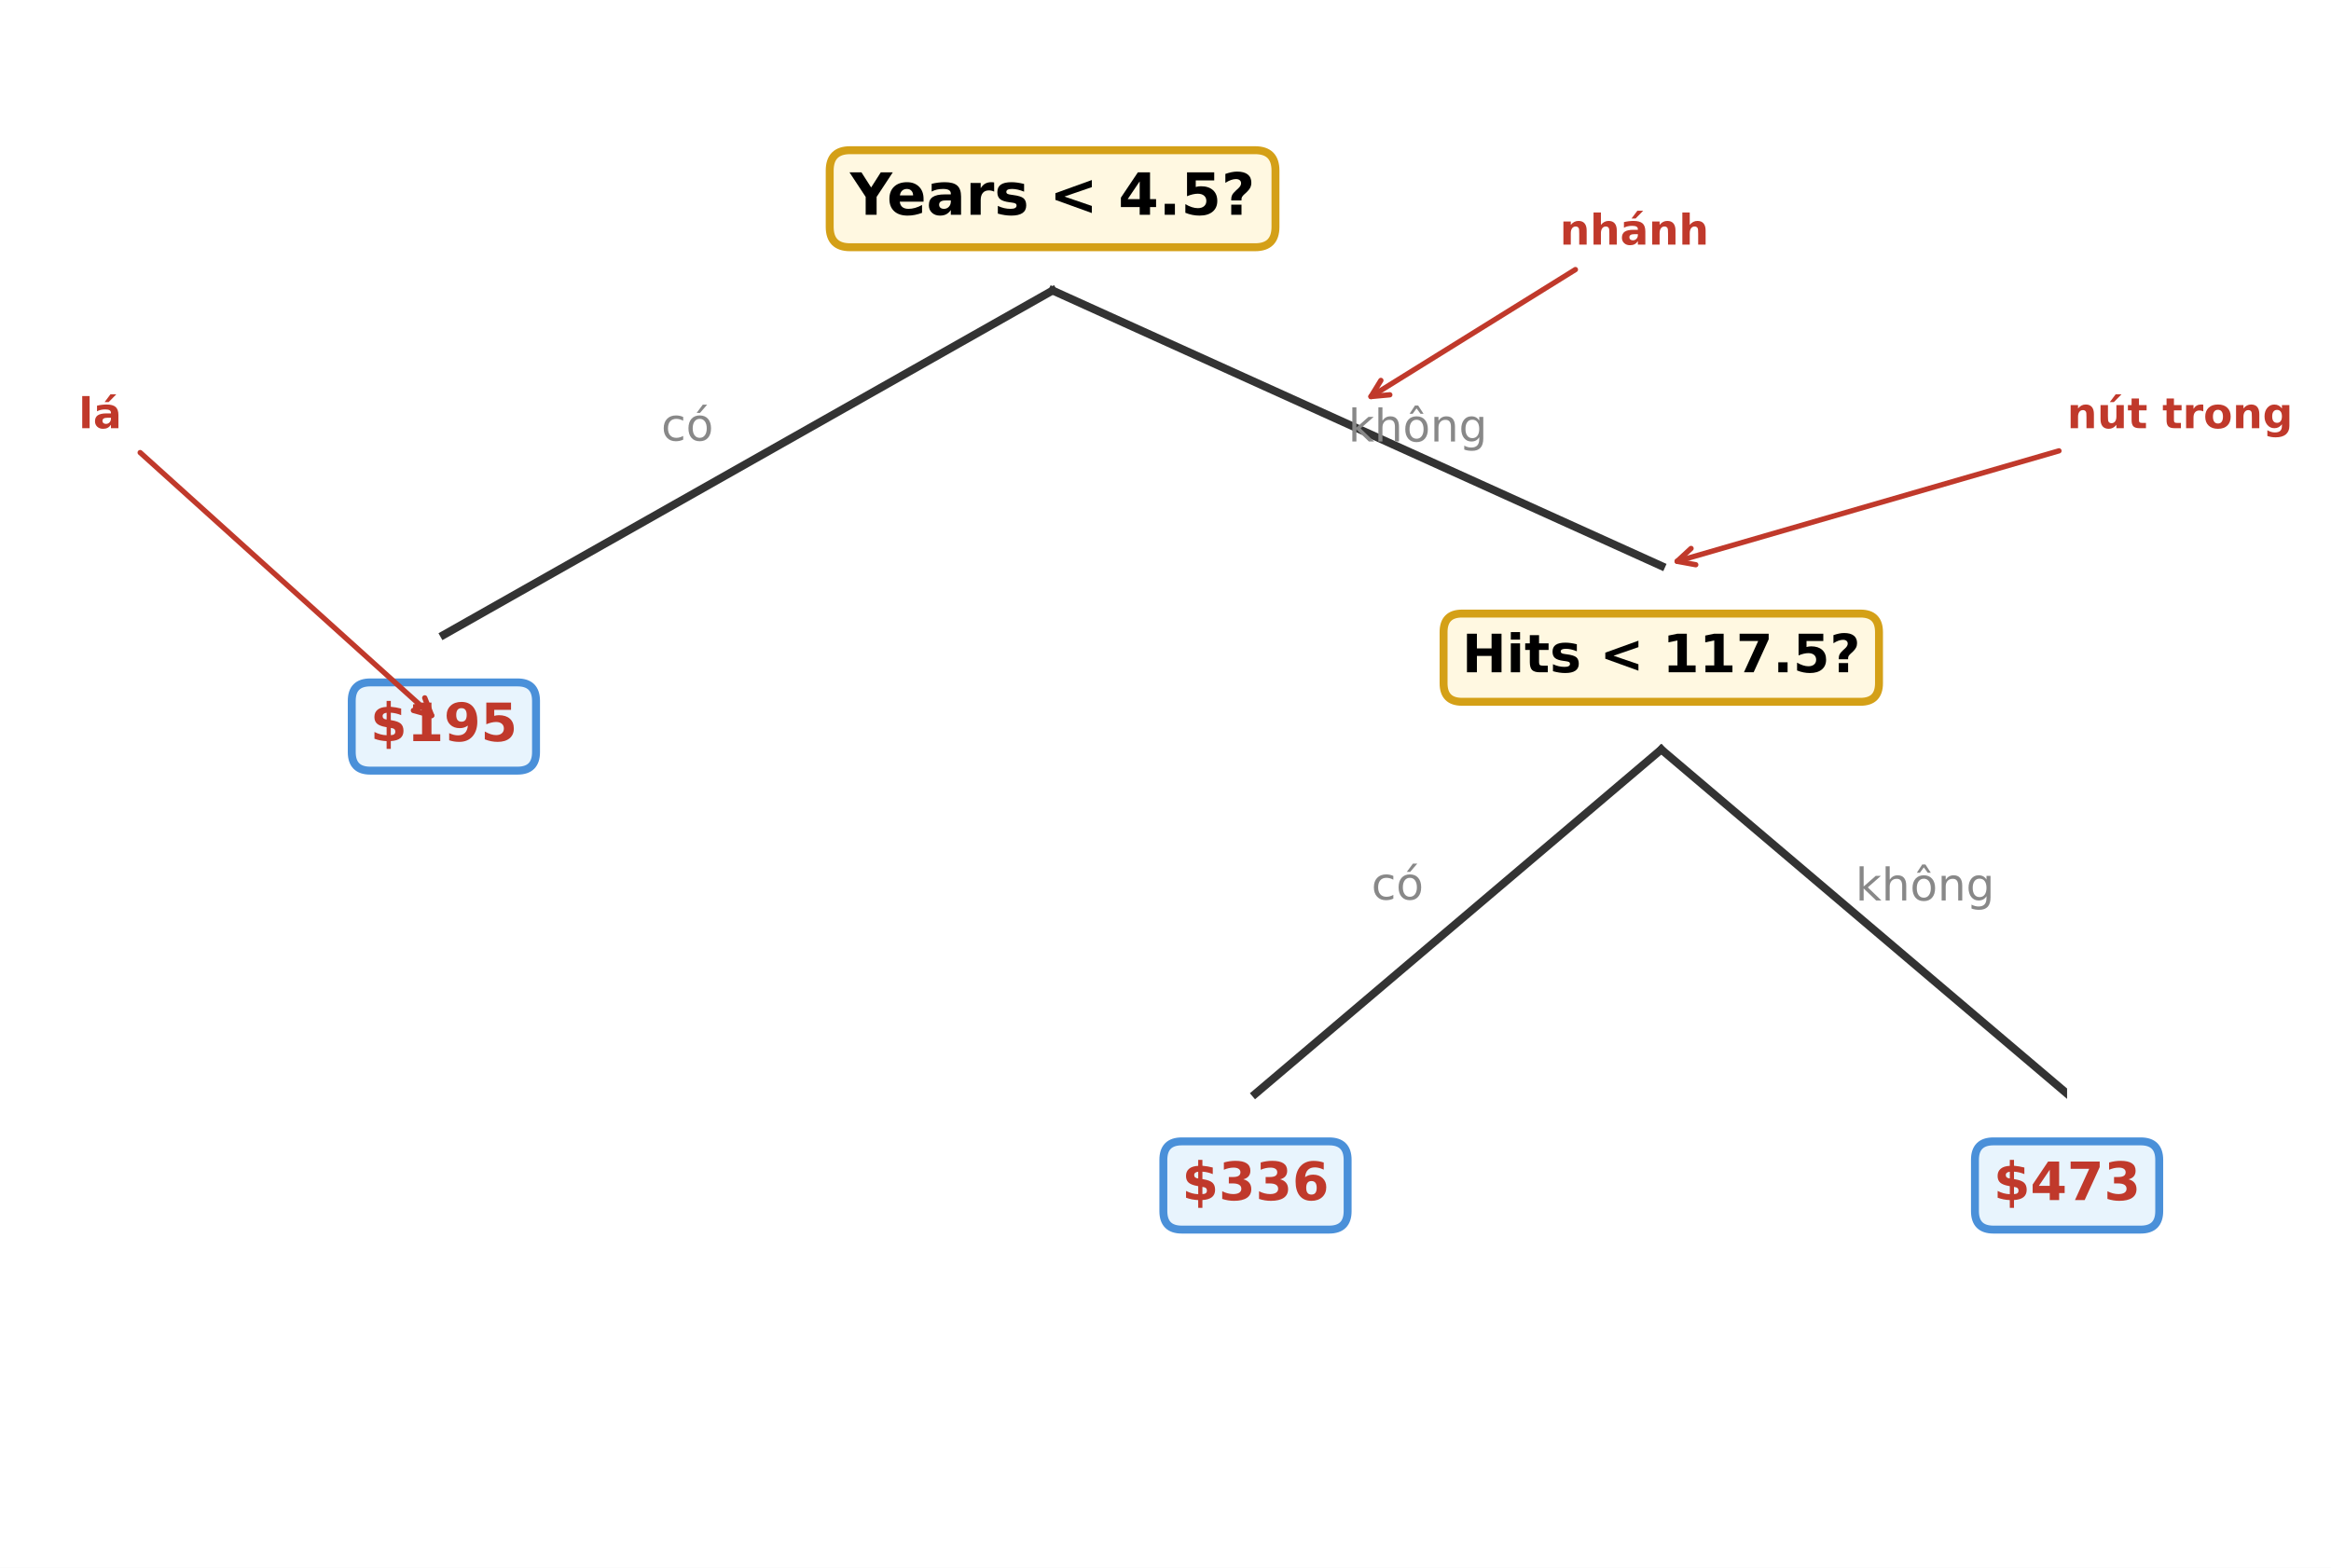
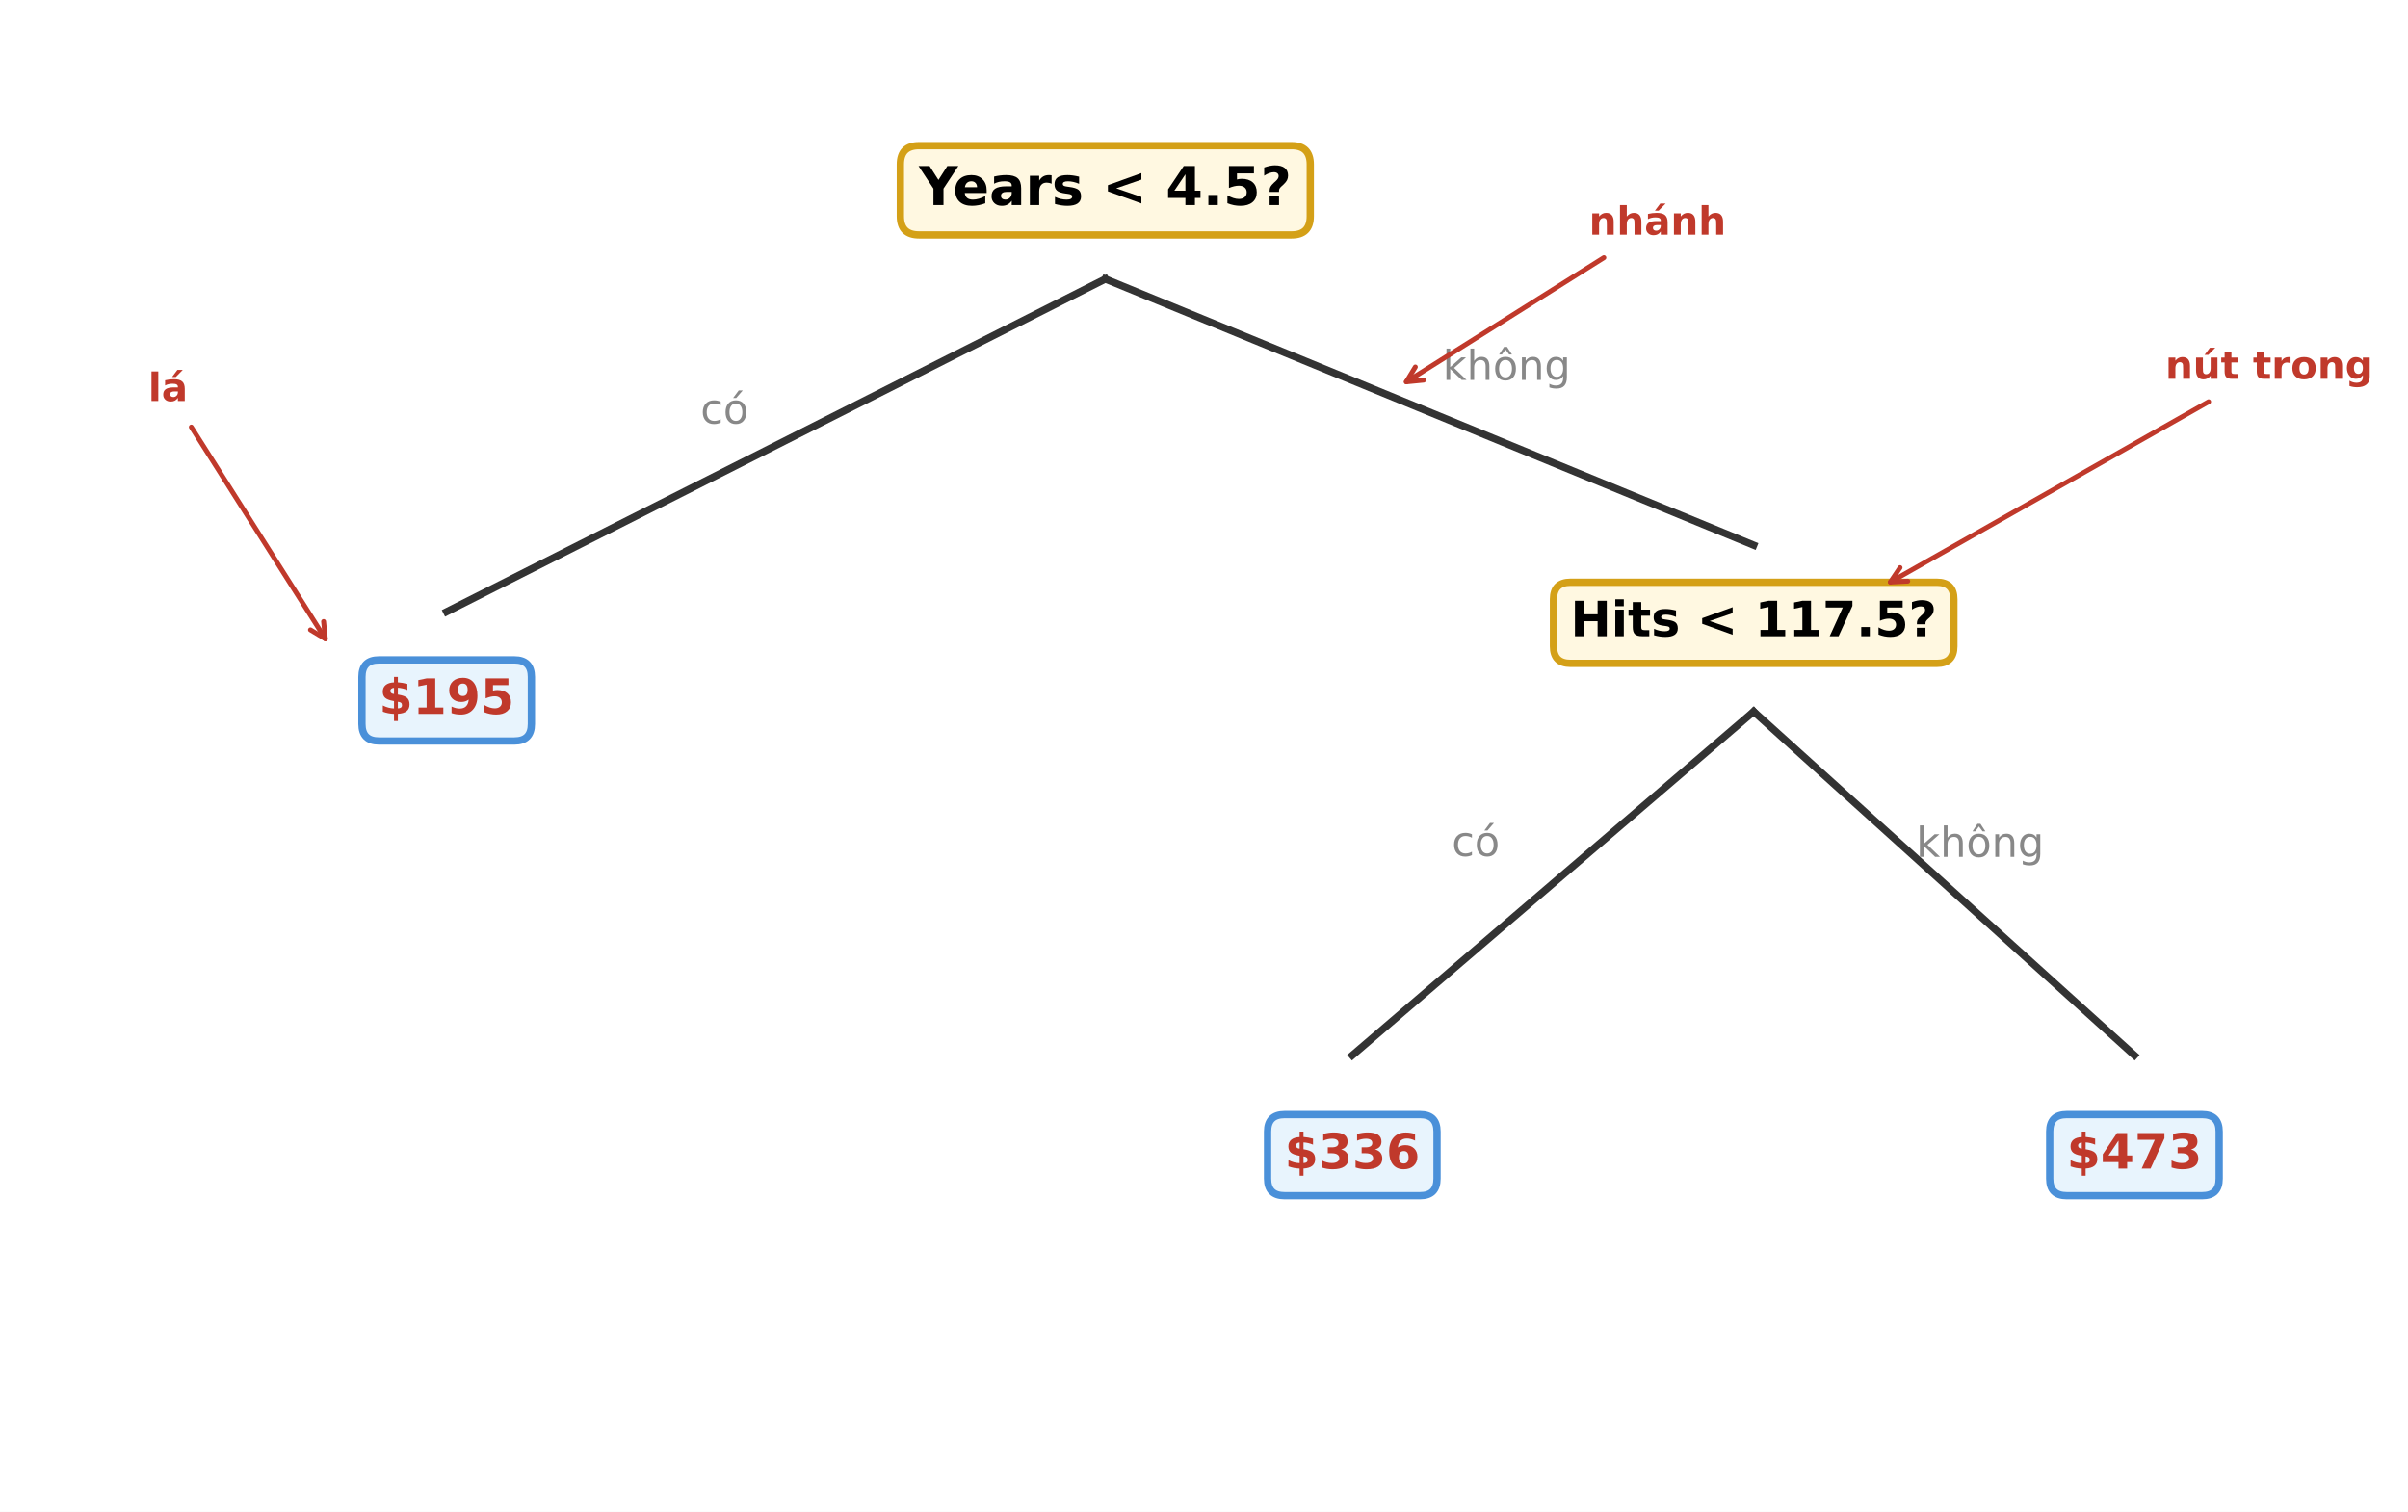
- <svg xmlns="http://www.w3.org/2000/svg" xmlns:xlink="http://www.w3.org/1999/xlink" width="440.605pt" height="296.4pt" viewBox="0 0 440.605 296.4" version="1.1">
+ <svg xmlns="http://www.w3.org/2000/svg" xmlns:xlink="http://www.w3.org/1999/xlink" width="494.976pt" height="310.8pt" viewBox="0 0 494.976 310.8" version="1.1">
  <defs>
    <style type="text/css">*{stroke-linejoin: round; stroke-linecap: butt}</style>
  </defs>
  <g id="figure_1">
    <g id="patch_1">
-       <path d="M 0 296.4  L 440.605 296.4  L 440.605 0  L 0 0  z " style="fill: #ffffff" />
+       <path d="M 0 310.8  L 494.976 310.8  L 494.976 0  L 0 0  z " style="fill: #ffffff" />
    </g>
    <g id="axes_1">
      <g id="line2d_1">
-         <path d="M 198.96 54.923  L 83.904 120  " clip-path="url(#p172910e32b)" style="fill: none; stroke: #333333; stroke-width: 1.5; stroke-linecap: square" />
+         <path d="M 227.203 57.36  L 91.817 125.76  " clip-path="url(#p79781b3504)" style="fill: none; stroke: #333333; stroke-width: 1.5; stroke-linecap: square" />
      </g>
      <g id="line2d_2">
-         <path d="M 198.96 54.923  L 314.016 106.985  " clip-path="url(#p172910e32b)" style="fill: none; stroke: #333333; stroke-width: 1.5; stroke-linecap: square" />
+         <path d="M 227.203 57.36  L 360.475 112.08  " clip-path="url(#p79781b3504)" style="fill: none; stroke: #333333; stroke-width: 1.5; stroke-linecap: square" />
      </g>
      <g id="line2d_3">
-         <path d="M 314.016 141.692  L 237.312 206.769  " clip-path="url(#p172910e32b)" style="fill: none; stroke: #333333; stroke-width: 1.5; stroke-linecap: square" />
+         <path d="M 360.475 146.28  L 277.973 216.96  " clip-path="url(#p79781b3504)" style="fill: none; stroke: #333333; stroke-width: 1.5; stroke-linecap: square" />
      </g>
      <g id="line2d_4">
-         <path d="M 314.016 141.692  L 390.72 206.769  " clip-path="url(#p172910e32b)" style="fill: none; stroke: #333333; stroke-width: 1.5; stroke-linecap: square" />
+         <path d="M 360.475 146.28  L 438.745 216.96  " clip-path="url(#p79781b3504)" style="fill: none; stroke: #333333; stroke-width: 1.5; stroke-linecap: square" />
      </g>
      <g id="text_1">
        <g id="patch_2">
-           <path d="M 160.68 46.742  L 237.24 46.742  Q 241.09 46.742 241.09 42.892  L 241.09 32.246  Q 241.09 28.396 237.24 28.396  L 160.68 28.396  Q 156.83 28.396 156.83 32.246  L 156.83 42.892  Q 156.83 46.742 160.68 46.742  z " style="fill: #fff8e1; stroke: #d4a017; stroke-width: 1.5; stroke-linejoin: miter" />
-         </g>
-         <g transform="translate(160.68 40.60454) scale(0.11 -0.11)">
+           <path d="M 188.923 48.293  L 265.483 48.293  Q 269.333 48.293 269.333 44.443  L 269.333 33.797  Q 269.333 29.947 265.483 29.947  L 188.923 29.947  Q 185.073 29.947 185.073 33.797  L 185.073 44.443  Q 185.073 48.293 188.923 48.293  z " style="fill: #fff8e1; stroke: #d4a017; stroke-width: 1.5; stroke-linejoin: miter" />
+         </g>
+         <g transform="translate(188.9233 42.15531) scale(0.11 -0.11)">
          <defs>
            <path id="DejaVuSans-Bold-59" d="M -63 4666  L 1253 4666  L 2316 3003  L 3378 4666  L 4697 4666  L 2919 1966  L 2919 0  L 1716 0  L 1716 1966  L -63 4666  z " transform="scale(0.015625)" />
            <path id="DejaVuSans-Bold-65" d="M 4031 1759  L 4031 1441  L 1416 1441  Q 1456 1047 1700 850  Q 1944 653 2381 653  Q 2734 653 3104 758  Q 3475 863 3866 1075  L 3866 213  Q 3469 63 3072 -14  Q 2675 -91 2278 -91  Q 1328 -91 801 392  Q 275 875 275 1747  Q 275 2603 792 3093  Q 1309 3584 2216 3584  Q 3041 3584 3536 3087  Q 4031 2591 4031 1759  z M 2881 2131  Q 2881 2450 2695 2645  Q 2509 2841 2209 2841  Q 1884 2841 1681 2658  Q 1478 2475 1428 2131  L 2881 2131  z " transform="scale(0.015625)" />
            <path id="DejaVuSans-Bold-61" d="M 2106 1575  Q 1756 1575 1579 1456  Q 1403 1338 1403 1106  Q 1403 894 1545 773  Q 1688 653 1941 653  Q 2256 653 2472 879  Q 2688 1106 2688 1447  L 2688 1575  L 2106 1575  z M 3816 1997  L 3816 0  L 2688 0  L 2688 519  Q 2463 200 2181 54  Q 1900 -91 1497 -91  Q 953 -91 614 226  Q 275 544 275 1050  Q 275 1666 698 1953  Q 1122 2241 2028 2241  L 2688 2241  L 2688 2328  Q 2688 2594 2478 2717  Q 2269 2841 1825 2841  Q 1466 2841 1156 2769  Q 847 2697 581 2553  L 581 3406  Q 941 3494 1303 3539  Q 1666 3584 2028 3584  Q 2975 3584 3395 3211  Q 3816 2838 3816 1997  z " transform="scale(0.015625)" />
            <path id="DejaVuSans-Bold-72" d="M 3138 2547  Q 2991 2616 2845 2648  Q 2700 2681 2553 2681  Q 2122 2681 1889 2404  Q 1656 2128 1656 1613  L 1656 0  L 538 0  L 538 3500  L 1656 3500  L 1656 2925  Q 1872 3269 2151 3426  Q 2431 3584 2822 3584  Q 2878 3584 2943 3579  Q 3009 3575 3134 3559  L 3138 2547  z " transform="scale(0.015625)" />
            <path id="DejaVuSans-Bold-73" d="M 3272 3391  L 3272 2541  Q 2913 2691 2578 2766  Q 2244 2841 1947 2841  Q 1628 2841 1473 2761  Q 1319 2681 1319 2516  Q 1319 2381 1436 2309  Q 1553 2238 1856 2203  L 2053 2175  Q 2913 2066 3209 1816  Q 3506 1566 3506 1031  Q 3506 472 3093 190  Q 2681 -91 1863 -91  Q 1516 -91 1145 -36  Q 775 19 384 128  L 384 978  Q 719 816 1070 734  Q 1422 653 1784 653  Q 2113 653 2278 743  Q 2444 834 2444 1013  Q 2444 1163 2330 1236  Q 2216 1309 1875 1350  L 1678 1375  Q 931 1469 631 1722  Q 331 1975 331 2491  Q 331 3047 712 3315  Q 1094 3584 1881 3584  Q 2191 3584 2531 3537  Q 2872 3491 3272 3391  z " transform="scale(0.015625)" />
            <path id="DejaVuSans-Bold-20" transform="scale(0.015625)" />
            <path id="DejaVuSans-Bold-3c" d="M 4684 3041  L 1672 2003  L 4684 972  L 4684 191  L 678 1638  L 678 2375  L 4684 3822  L 4684 3041  z " transform="scale(0.015625)" />
            <path id="DejaVuSans-Bold-34" d="M 2356 3675  L 1038 1722  L 2356 1722  L 2356 3675  z M 2156 4666  L 3494 4666  L 3494 1722  L 4159 1722  L 4159 850  L 3494 850  L 3494 0  L 2356 0  L 2356 850  L 288 850  L 288 1881  L 2156 4666  z " transform="scale(0.015625)" />
            <path id="DejaVuSans-Bold-2e" d="M 653 1209  L 1778 1209  L 1778 0  L 653 0  L 653 1209  z " transform="scale(0.015625)" />
            <path id="DejaVuSans-Bold-35" d="M 678 4666  L 3669 4666  L 3669 3781  L 1638 3781  L 1638 3059  Q 1775 3097 1914 3117  Q 2053 3138 2203 3138  Q 3056 3138 3531 2711  Q 4006 2284 4006 1522  Q 4006 766 3489 337  Q 2972 -91 2053 -91  Q 1656 -91 1267 -14  Q 878 63 494 219  L 494 1166  Q 875 947 1217 837  Q 1559 728 1863 728  Q 2300 728 2551 942  Q 2803 1156 2803 1522  Q 2803 1891 2551 2103  Q 2300 2316 1863 2316  Q 1603 2316 1309 2248  Q 1016 2181 678 2041  L 678 4666  z " transform="scale(0.015625)" />
            <path id="DejaVuSans-Bold-3f" d="M 2216 1575  L 1088 1575  L 1088 1728  Q 1088 1984 1191 2182  Q 1294 2381 1625 2688  L 1825 2869  Q 2003 3031 2086 3175  Q 2169 3319 2169 3463  Q 2169 3681 2019 3804  Q 1869 3928 1600 3928  Q 1347 3928 1053 3823  Q 759 3719 441 3513  L 441 4494  Q 819 4625 1131 4687  Q 1444 4750 1734 4750  Q 2497 4750 2897 4439  Q 3297 4128 3297 3531  Q 3297 3225 3175 2983  Q 3053 2741 2759 2463  L 2559 2284  Q 2347 2091 2281 1973  Q 2216 1856 2216 1716  L 2216 1575  z M 1088 1113  L 2216 1113  L 2216 0  L 1088 0  L 1088 1113  z " transform="scale(0.015625)" />
          </defs>
          <use xlink:href="#DejaVuSans-Bold-59" />
          <use xlink:href="#DejaVuSans-Bold-65" transform="translate(63.28711 0)" />
          <use xlink:href="#DejaVuSans-Bold-61" transform="translate(131.1094 0)" />
          <use xlink:href="#DejaVuSans-Bold-72" transform="translate(198.5898 0)" />
          <use xlink:href="#DejaVuSans-Bold-73" transform="translate(247.9062 0)" />
          <use xlink:href="#DejaVuSans-Bold-20" transform="translate(307.4277 0)" />
          <use xlink:href="#DejaVuSans-Bold-3c" transform="translate(342.2422 0)" />
          <use xlink:href="#DejaVuSans-Bold-20" transform="translate(426.0312 0)" />
          <use xlink:href="#DejaVuSans-Bold-34" transform="translate(460.8457 0)" />
          <use xlink:href="#DejaVuSans-Bold-2e" transform="translate(530.4258 0)" />
          <use xlink:href="#DejaVuSans-Bold-35" transform="translate(568.4141 0)" />
          <use xlink:href="#DejaVuSans-Bold-3f" transform="translate(637.9941 0)" />
        </g>
      </g>
      <g id="text_2">
        <g id="patch_3">
-           <path d="M 69.988 145.693  L 97.82 145.693  Q 101.32 145.693 101.32 142.193  L 101.32 132.515  Q 101.32 129.015 97.82 129.015  L 69.988 129.015  Q 66.488 129.015 66.488 132.515  L 66.488 142.193  Q 66.488 145.693 69.988 145.693  z " style="fill: #e8f4fd; stroke: #4a90d9; stroke-width: 1.5; stroke-linejoin: miter" />
-         </g>
-         <g style="fill: #c0392b" transform="translate(69.98838 140.1132) scale(0.1 -0.1)">
+           <path d="M 77.901 152.339  L 105.732 152.339  Q 109.232 152.339 109.232 148.839  L 109.232 139.161  Q 109.232 135.661 105.732 135.661  L 77.901 135.661  Q 74.401 135.661 74.401 139.161  L 74.401 148.839  Q 74.401 152.339 77.901 152.339  z " style="fill: #e8f4fd; stroke: #4a90d9; stroke-width: 1.5; stroke-linejoin: miter" />
+         </g>
+         <g style="fill: #c0392b" transform="translate(77.90104 146.7594) scale(0.1 -0.1)">
          <defs>
            <path id="DejaVuSans-Bold-24" d="M 2484 -941  L 1978 -941  L 1975 0  Q 1584 16 1218 87  Q 853 159 506 288  L 506 1106  Q 866 922 1233 823  Q 1600 725 1978 713  L 1978 1684  L 1875 1703  Q 1128 1834 814 2115  Q 500 2397 500 2925  Q 500 3484 883 3798  Q 1266 4113 1975 4141  L 1978 4863  L 2484 4863  L 2484 4153  Q 2797 4128 3109 4075  Q 3422 4022 3738 3938  L 3738 3144  Q 3425 3275 3112 3348  Q 2800 3422 2484 3438  L 2484 2541  L 2584 2522  Q 3378 2397 3698 2105  Q 4019 1813 4019 1241  Q 4019 666 3637 358  Q 3256 50 2484 6  L 2484 -941  z M 1978 2613  L 1978 3428  Q 1756 3416 1623 3308  Q 1491 3200 1491 3034  Q 1491 2850 1612 2745  Q 1734 2641 1978 2613  z M 2484 1594  L 2484 725  Q 2756 728 2892 831  Q 3028 934 3028 1141  Q 3028 1353 2903 1458  Q 2778 1563 2484 1594  z " transform="scale(0.015625)" />
            <path id="DejaVuSans-Bold-31" d="M 750 831  L 1813 831  L 1813 3847  L 722 3622  L 722 4441  L 1806 4666  L 2950 4666  L 2950 831  L 4013 831  L 4013 0  L 750 0  L 750 831  z " transform="scale(0.015625)" />
            <path id="DejaVuSans-Bold-39" d="M 641 103  L 641 966  Q 928 831 1190 764  Q 1453 697 1709 697  Q 2247 697 2547 995  Q 2847 1294 2900 1881  Q 2688 1725 2447 1647  Q 2206 1569 1925 1569  Q 1209 1569 770 1986  Q 331 2403 331 3084  Q 331 3838 820 4291  Q 1309 4744 2131 4744  Q 3044 4744 3544 4128  Q 4044 3513 4044 2388  Q 4044 1231 3459 570  Q 2875 -91 1856 -91  Q 1528 -91 1228 -42  Q 928 6 641 103  z M 2125 2350  Q 2441 2350 2600 2554  Q 2759 2759 2759 3169  Q 2759 3575 2600 3781  Q 2441 3988 2125 3988  Q 1809 3988 1650 3781  Q 1491 3575 1491 3169  Q 1491 2759 1650 2554  Q 1809 2350 2125 2350  z " transform="scale(0.015625)" />
          </defs>
          <use xlink:href="#DejaVuSans-Bold-24" />
          <use xlink:href="#DejaVuSans-Bold-31" transform="translate(69.58008 0)" />
          <use xlink:href="#DejaVuSans-Bold-39" transform="translate(139.1602 0)" />
          <use xlink:href="#DejaVuSans-Bold-35" transform="translate(208.7402 0)" />
        </g>
      </g>
      <g id="text_3">
        <g id="patch_4">
-           <path d="M 276.365 132.678  L 351.667 132.678  Q 355.167 132.678 355.167 129.178  L 355.167 119.499  Q 355.167 115.999 351.667 115.999  L 276.365 115.999  Q 272.865 115.999 272.865 119.499  L 272.865 129.178  Q 272.865 132.678 276.365 132.678  z " style="fill: #fff8e1; stroke: #d4a017; stroke-width: 1.5; stroke-linejoin: miter" />
-         </g>
-         <g transform="translate(276.3652 127.0978) scale(0.1 -0.1)">
+           <path d="M 322.824 136.379  L 398.125 136.379  Q 401.625 136.379 401.625 132.879  L 401.625 123.201  Q 401.625 119.701 398.125 119.701  L 322.824 119.701  Q 319.324 119.701 319.324 123.201  L 319.324 132.879  Q 319.324 136.379 322.824 136.379  z " style="fill: #fff8e1; stroke: #d4a017; stroke-width: 1.5; stroke-linejoin: miter" />
+         </g>
+         <g transform="translate(322.8238 130.7994) scale(0.1 -0.1)">
          <defs>
            <path id="DejaVuSans-Bold-48" d="M 588 4666  L 1791 4666  L 1791 2888  L 3566 2888  L 3566 4666  L 4769 4666  L 4769 0  L 3566 0  L 3566 1978  L 1791 1978  L 1791 0  L 588 0  L 588 4666  z " transform="scale(0.015625)" />
            <path id="DejaVuSans-Bold-69" d="M 538 3500  L 1656 3500  L 1656 0  L 538 0  L 538 3500  z M 538 4863  L 1656 4863  L 1656 3950  L 538 3950  L 538 4863  z " transform="scale(0.015625)" />
            <path id="DejaVuSans-Bold-74" d="M 1759 4494  L 1759 3500  L 2913 3500  L 2913 2700  L 1759 2700  L 1759 1216  Q 1759 972 1856 886  Q 1953 800 2241 800  L 2816 800  L 2816 0  L 1856 0  Q 1194 0 917 276  Q 641 553 641 1216  L 641 2700  L 84 2700  L 84 3500  L 641 3500  L 641 4494  L 1759 4494  z " transform="scale(0.015625)" />
            <path id="DejaVuSans-Bold-37" d="M 428 4666  L 3944 4666  L 3944 3988  L 2125 0  L 953 0  L 2675 3781  L 428 3781  L 428 4666  z " transform="scale(0.015625)" />
          </defs>
          <use xlink:href="#DejaVuSans-Bold-48" />
          <use xlink:href="#DejaVuSans-Bold-69" transform="translate(83.69141 0)" />
          <use xlink:href="#DejaVuSans-Bold-74" transform="translate(117.9688 0)" />
          <use xlink:href="#DejaVuSans-Bold-73" transform="translate(165.7715 0)" />
          <use xlink:href="#DejaVuSans-Bold-20" transform="translate(225.293 0)" />
          <use xlink:href="#DejaVuSans-Bold-3c" transform="translate(260.1074 0)" />
          <use xlink:href="#DejaVuSans-Bold-20" transform="translate(343.8965 0)" />
          <use xlink:href="#DejaVuSans-Bold-31" transform="translate(378.7109 0)" />
          <use xlink:href="#DejaVuSans-Bold-31" transform="translate(448.291 0)" />
          <use xlink:href="#DejaVuSans-Bold-37" transform="translate(517.8711 0)" />
          <use xlink:href="#DejaVuSans-Bold-2e" transform="translate(587.4512 0)" />
          <use xlink:href="#DejaVuSans-Bold-35" transform="translate(625.4395 0)" />
          <use xlink:href="#DejaVuSans-Bold-3f" transform="translate(695.0195 0)" />
        </g>
      </g>
      <g id="text_4">
        <g id="patch_5">
-           <path d="M 223.396 232.462  L 251.228 232.462  Q 254.728 232.462 254.728 228.962  L 254.728 219.284  Q 254.728 215.784 251.228 215.784  L 223.396 215.784  Q 219.896 215.784 219.896 219.284  L 219.896 228.962  Q 219.896 232.462 223.396 232.462  z " style="fill: #e8f4fd; stroke: #4a90d9; stroke-width: 1.5; stroke-linejoin: miter" />
-         </g>
-         <g style="fill: #c0392b" transform="translate(223.3964 226.8825) scale(0.1 -0.1)">
+           <path d="M 264.058 245.819  L 291.889 245.819  Q 295.389 245.819 295.389 242.319  L 295.389 232.641  Q 295.389 229.141 291.889 229.141  L 264.058 229.141  Q 260.558 229.141 260.558 232.641  L 260.558 242.319  Q 260.558 245.819 264.058 245.819  z " style="fill: #e8f4fd; stroke: #4a90d9; stroke-width: 1.5; stroke-linejoin: miter" />
+         </g>
+         <g style="fill: #c0392b" transform="translate(264.0577 240.2394) scale(0.1 -0.1)">
          <defs>
            <path id="DejaVuSans-Bold-33" d="M 2981 2516  Q 3453 2394 3698 2092  Q 3944 1791 3944 1325  Q 3944 631 3412 270  Q 2881 -91 1863 -91  Q 1503 -91 1142 -33  Q 781 25 428 141  L 428 1069  Q 766 900 1098 814  Q 1431 728 1753 728  Q 2231 728 2486 893  Q 2741 1059 2741 1369  Q 2741 1688 2480 1852  Q 2219 2016 1709 2016  L 1228 2016  L 1228 2791  L 1734 2791  Q 2188 2791 2409 2933  Q 2631 3075 2631 3366  Q 2631 3634 2415 3781  Q 2200 3928 1806 3928  Q 1516 3928 1219 3862  Q 922 3797 628 3669  L 628 4550  Q 984 4650 1334 4700  Q 1684 4750 2022 4750  Q 2931 4750 3382 4451  Q 3834 4153 3834 3553  Q 3834 3144 3618 2883  Q 3403 2622 2981 2516  z " transform="scale(0.015625)" />
            <path id="DejaVuSans-Bold-36" d="M 2316 2303  Q 2000 2303 1842 2098  Q 1684 1894 1684 1484  Q 1684 1075 1842 870  Q 2000 666 2316 666  Q 2634 666 2792 870  Q 2950 1075 2950 1484  Q 2950 1894 2792 2098  Q 2634 2303 2316 2303  z M 3803 4544  L 3803 3681  Q 3506 3822 3243 3889  Q 2981 3956 2731 3956  Q 2194 3956 1894 3657  Q 1594 3359 1544 2772  Q 1750 2925 1990 3001  Q 2231 3078 2516 3078  Q 3231 3078 3670 2659  Q 4109 2241 4109 1563  Q 4109 813 3618 361  Q 3128 -91 2303 -91  Q 1394 -91 895 523  Q 397 1138 397 2266  Q 397 3422 980 4083  Q 1563 4744 2578 4744  Q 2900 4744 3203 4694  Q 3506 4644 3803 4544  z " transform="scale(0.015625)" />
          </defs>
          <use xlink:href="#DejaVuSans-Bold-24" />
          <use xlink:href="#DejaVuSans-Bold-33" transform="translate(69.58008 0)" />
          <use xlink:href="#DejaVuSans-Bold-33" transform="translate(139.1602 0)" />
          <use xlink:href="#DejaVuSans-Bold-36" transform="translate(208.7402 0)" />
        </g>
      </g>
      <g id="text_5">
        <g id="patch_6">
-           <path d="M 376.804 232.462  L 404.636 232.462  Q 408.136 232.462 408.136 228.962  L 408.136 219.284  Q 408.136 215.784 404.636 215.784  L 376.804 215.784  Q 373.304 215.784 373.304 219.284  L 373.304 228.962  Q 373.304 232.462 376.804 232.462  z " style="fill: #e8f4fd; stroke: #4a90d9; stroke-width: 1.5; stroke-linejoin: miter" />
-         </g>
-         <g style="fill: #c0392b" transform="translate(376.8044 226.8825) scale(0.1 -0.1)">
+           <path d="M 424.829 245.819  L 452.661 245.819  Q 456.161 245.819 456.161 242.319  L 456.161 232.641  Q 456.161 229.141 452.661 229.141  L 424.829 229.141  Q 421.329 229.141 421.329 232.641  L 421.329 242.319  Q 421.329 245.819 424.829 245.819  z " style="fill: #e8f4fd; stroke: #4a90d9; stroke-width: 1.5; stroke-linejoin: miter" />
+         </g>
+         <g style="fill: #c0392b" transform="translate(424.8294 240.2394) scale(0.1 -0.1)">
          <use xlink:href="#DejaVuSans-Bold-24" />
          <use xlink:href="#DejaVuSans-Bold-34" transform="translate(69.58008 0)" />
          <use xlink:href="#DejaVuSans-Bold-37" transform="translate(139.1602 0)" />
          <use xlink:href="#DejaVuSans-Bold-33" transform="translate(208.7402 0)" />
        </g>
      </g>
      <g id="text_6">
-         <g style="fill: #888888" transform="translate(124.9891 83.29932) scale(0.085 -0.085)">
+         <g style="fill: #888888" transform="translate(143.9956 87.06547) scale(0.085 -0.085)">
          <defs>
            <path id="DejaVuSans-63" d="M 3122 3366  L 3122 2828  Q 2878 2963 2633 3030  Q 2388 3097 2138 3097  Q 1578 3097 1268 2742  Q 959 2388 959 1747  Q 959 1106 1268 751  Q 1578 397 2138 397  Q 2388 397 2633 464  Q 2878 531 3122 666  L 3122 134  Q 2881 22 2623 -34  Q 2366 -91 2075 -91  Q 1284 -91 818 406  Q 353 903 353 1747  Q 353 2603 823 3093  Q 1294 3584 2113 3584  Q 2378 3584 2631 3529  Q 2884 3475 3122 3366  z " transform="scale(0.015625)" />
            <path id="DejaVuSans-f3" d="M 1959 3097  Q 1497 3097 1228 2736  Q 959 2375 959 1747  Q 959 1119 1226 758  Q 1494 397 1959 397  Q 2419 397 2687 759  Q 2956 1122 2956 1747  Q 2956 2369 2687 2733  Q 2419 3097 1959 3097  z M 1959 3584  Q 2709 3584 3137 3096  Q 3566 2609 3566 1747  Q 3566 888 3137 398  Q 2709 -91 1959 -91  Q 1206 -91 779 398  Q 353 888 353 1747  Q 353 2609 779 3096  Q 1206 3584 1959 3584  z M 2394 5119  L 3016 5119  L 1998 3944  L 1519 3944  L 2394 5119  z " transform="scale(0.015625)" />
          </defs>
          <use xlink:href="#DejaVuSans-63" />
          <use xlink:href="#DejaVuSans-f3" transform="translate(54.98047 0)" />
        </g>
      </g>
      <g id="text_7">
-         <g style="fill: #888888" transform="translate(254.8472 83.46931) scale(0.085 -0.085)">
+         <g style="fill: #888888" transform="translate(296.5581 78.11547) scale(0.085 -0.085)">
          <defs>
            <path id="DejaVuSans-6b" d="M 581 4863  L 1159 4863  L 1159 1991  L 2875 3500  L 3609 3500  L 1753 1863  L 3688 0  L 2938 0  L 1159 1709  L 1159 0  L 581 0  L 581 4863  z " transform="scale(0.015625)" />
            <path id="DejaVuSans-68" d="M 3513 2113  L 3513 0  L 2938 0  L 2938 2094  Q 2938 2591 2744 2837  Q 2550 3084 2163 3084  Q 1697 3084 1428 2787  Q 1159 2491 1159 1978  L 1159 0  L 581 0  L 581 4863  L 1159 4863  L 1159 2956  Q 1366 3272 1645 3428  Q 1925 3584 2291 3584  Q 2894 3584 3203 3211  Q 3513 2838 3513 2113  z " transform="scale(0.015625)" />
            <path id="DejaVuSans-f4" d="M 1959 3097  Q 1497 3097 1228 2736  Q 959 2375 959 1747  Q 959 1119 1226 758  Q 1494 397 1959 397  Q 2419 397 2687 759  Q 2956 1122 2956 1747  Q 2956 2369 2687 2733  Q 2419 3097 1959 3097  z M 1959 3584  Q 2709 3584 3137 3096  Q 3566 2609 3566 1747  Q 3566 888 3137 398  Q 2709 -91 1959 -91  Q 1206 -91 779 398  Q 353 888 353 1747  Q 353 2609 779 3096  Q 1206 3584 1959 3584  z M 1729 5119  L 2191 5119  L 2957 3944  L 2523 3944  L 1960 4709  L 1398 3944  L 963 3944  L 1729 5119  z " transform="scale(0.015625)" />
            <path id="DejaVuSans-6e" d="M 3513 2113  L 3513 0  L 2938 0  L 2938 2094  Q 2938 2591 2744 2837  Q 2550 3084 2163 3084  Q 1697 3084 1428 2787  Q 1159 2491 1159 1978  L 1159 0  L 581 0  L 581 3500  L 1159 3500  L 1159 2956  Q 1366 3272 1645 3428  Q 1925 3584 2291 3584  Q 2894 3584 3203 3211  Q 3513 2838 3513 2113  z " transform="scale(0.015625)" />
            <path id="DejaVuSans-67" d="M 2906 1791  Q 2906 2416 2648 2759  Q 2391 3103 1925 3103  Q 1463 3103 1205 2759  Q 947 2416 947 1791  Q 947 1169 1205 825  Q 1463 481 1925 481  Q 2391 481 2648 825  Q 2906 1169 2906 1791  z M 3481 434  Q 3481 -459 3084 -895  Q 2688 -1331 1869 -1331  Q 1566 -1331 1297 -1286  Q 1028 -1241 775 -1147  L 775 -588  Q 1028 -725 1275 -790  Q 1522 -856 1778 -856  Q 2344 -856 2625 -561  Q 2906 -266 2906 331  L 2906 616  Q 2728 306 2450 153  Q 2172 0 1784 0  Q 1141 0 747 490  Q 353 981 353 1791  Q 353 2603 747 3093  Q 1141 3584 1784 3584  Q 2172 3584 2450 3431  Q 2728 3278 2906 2969  L 2906 3500  L 3481 3500  L 3481 434  z " transform="scale(0.015625)" />
          </defs>
          <use xlink:href="#DejaVuSans-6b" />
          <use xlink:href="#DejaVuSans-68" transform="translate(57.91016 0)" />
          <use xlink:href="#DejaVuSans-f4" transform="translate(121.2891 0)" />
          <use xlink:href="#DejaVuSans-6e" transform="translate(182.4707 0)" />
          <use xlink:href="#DejaVuSans-67" transform="translate(245.8496 0)" />
        </g>
      </g>
      <g id="text_8">
-         <g style="fill: #888888" transform="translate(259.2211 170.0685) scale(0.085 -0.085)">
+         <g style="fill: #888888" transform="translate(298.421 175.9855) scale(0.085 -0.085)">
          <use xlink:href="#DejaVuSans-63" />
          <use xlink:href="#DejaVuSans-f3" transform="translate(54.98047 0)" />
        </g>
      </g>
      <g id="text_9">
-         <g style="fill: #888888" transform="translate(350.7272 170.2385) scale(0.085 -0.085)">
+         <g style="fill: #888888" transform="translate(393.8673 176.1555) scale(0.085 -0.085)">
          <use xlink:href="#DejaVuSans-6b" />
          <use xlink:href="#DejaVuSans-68" transform="translate(57.91016 0)" />
          <use xlink:href="#DejaVuSans-f4" transform="translate(121.2891 0)" />
          <use xlink:href="#DejaVuSans-6e" transform="translate(182.4707 0)" />
          <use xlink:href="#DejaVuSans-67" transform="translate(245.8496 0)" />
        </g>
      </g>
      <g id="patch_7">
-         <path d="M 297.78 50.965  Q 277.985 63.262 259.139 74.969  " style="fill: none; stroke: #c0392b; stroke-linecap: round" />
-         <path d="M 262.701 74.639  L 259.139 74.969  L 261.013 71.921  " style="fill: none; stroke: #c0392b; stroke-linecap: round" />
+         <path d="M 329.685 52.968  Q 308.906 66.032 289.074 78.501  " style="fill: none; stroke: #c0392b; stroke-linecap: round" />
+         <path d="M 292.634 78.152  L 289.074 78.501  L 290.931 75.443  " style="fill: none; stroke: #c0392b; stroke-linecap: round" />
      </g>
      <g id="text_10">
-         <g style="fill: #c0392b" transform="translate(294.84 46.24615) scale(0.08 -0.08)">
+         <g style="fill: #c0392b" transform="translate(326.6279 48.24) scale(0.08 -0.08)">
          <defs>
            <path id="DejaVuSans-Bold-6e" d="M 4056 2131  L 4056 0  L 2931 0  L 2931 347  L 2931 1631  Q 2931 2084 2911 2256  Q 2891 2428 2841 2509  Q 2775 2619 2662 2680  Q 2550 2741 2406 2741  Q 2056 2741 1856 2470  Q 1656 2200 1656 1722  L 1656 0  L 538 0  L 538 3500  L 1656 3500  L 1656 2988  Q 1909 3294 2193 3439  Q 2478 3584 2822 3584  Q 3428 3584 3742 3212  Q 4056 2841 4056 2131  z " transform="scale(0.015625)" />
            <path id="DejaVuSans-Bold-68" d="M 4056 2131  L 4056 0  L 2931 0  L 2931 347  L 2931 1625  Q 2931 2084 2911 2256  Q 2891 2428 2841 2509  Q 2775 2619 2662 2680  Q 2550 2741 2406 2741  Q 2056 2741 1856 2470  Q 1656 2200 1656 1722  L 1656 0  L 538 0  L 538 4863  L 1656 4863  L 1656 2988  Q 1909 3294 2193 3439  Q 2478 3584 2822 3584  Q 3428 3584 3742 3212  Q 4056 2841 4056 2131  z " transform="scale(0.015625)" />
            <path id="DejaVuSans-Bold-e1" d="M 2106 1575  Q 1756 1575 1579 1456  Q 1403 1338 1403 1106  Q 1403 894 1545 773  Q 1688 653 1941 653  Q 2256 653 2472 879  Q 2688 1106 2688 1447  L 2688 1575  L 2106 1575  z M 3816 1997  L 3816 0  L 2688 0  L 2688 519  Q 2463 200 2181 54  Q 1900 -91 1497 -91  Q 953 -91 614 226  Q 275 544 275 1050  Q 275 1666 698 1953  Q 1122 2241 2028 2241  L 2688 2241  L 2688 2328  Q 2688 2594 2478 2717  Q 2269 2841 1825 2841  Q 1466 2841 1156 2769  Q 847 2697 581 2553  L 581 3406  Q 941 3494 1303 3539  Q 1666 3584 2028 3584  Q 2975 3584 3395 3211  Q 3816 2838 3816 1997  z M 2606 5119  L 3490 5119  L 2337 3944  L 1725 3944  L 2606 5119  z " transform="scale(0.015625)" />
          </defs>
          <use xlink:href="#DejaVuSans-Bold-6e" />
          <use xlink:href="#DejaVuSans-Bold-68" transform="translate(71.19141 0)" />
          <use xlink:href="#DejaVuSans-Bold-e1" transform="translate(142.3828 0)" />
          <use xlink:href="#DejaVuSans-Bold-6e" transform="translate(209.8633 0)" />
          <use xlink:href="#DejaVuSans-Bold-68" transform="translate(281.0547 0)" />
        </g>
      </g>
      <g id="patch_8">
-         <path d="M 389.184 85.237  Q 352.561 95.833 317.012 106.118  " style="fill: none; stroke: #c0392b; stroke-linecap: round" />
-         <path d="M 320.531 106.765  L 317.012 106.118  L 319.642 103.691  " style="fill: none; stroke: #c0392b; stroke-linecap: round" />
+         <path d="M 453.991 82.594  Q 420.796 101.404 388.575 119.662  " style="fill: none; stroke: #c0392b; stroke-linecap: round" />
+         <path d="M 392.148 119.476  L 388.575 119.662  L 390.57 116.692  " style="fill: none; stroke: #c0392b; stroke-linecap: round" />
      </g>
      <g id="text_11">
-         <g style="fill: #c0392b" transform="translate(390.72 80.95385) scale(0.08 -0.08)">
+         <g style="fill: #c0392b" transform="translate(445.0913 77.88) scale(0.08 -0.08)">
          <defs>
            <path id="DejaVuSans-Bold-fa" d="M 500 1363  L 500 3500  L 1625 3500  L 1625 3150  Q 1625 2866 1622 2436  Q 1619 2006 1619 1863  Q 1619 1441 1641 1255  Q 1663 1069 1716 984  Q 1784 875 1895 815  Q 2006 756 2150 756  Q 2500 756 2700 1025  Q 2900 1294 2900 1772  L 2900 3500  L 4019 3500  L 4019 0  L 2900 0  L 2900 506  Q 2647 200 2364 54  Q 2081 -91 1741 -91  Q 1134 -91 817 281  Q 500 653 500 1363  z M 2782 5119  L 3666 5119  L 2513 3944  L 1901 3944  L 2782 5119  z " transform="scale(0.015625)" />
            <path id="DejaVuSans-Bold-6f" d="M 2203 2784  Q 1831 2784 1636 2517  Q 1441 2250 1441 1747  Q 1441 1244 1636 976  Q 1831 709 2203 709  Q 2569 709 2762 976  Q 2956 1244 2956 1747  Q 2956 2250 2762 2517  Q 2569 2784 2203 2784  z M 2203 3584  Q 3106 3584 3614 3096  Q 4122 2609 4122 1747  Q 4122 884 3614 396  Q 3106 -91 2203 -91  Q 1297 -91 786 396  Q 275 884 275 1747  Q 275 2609 786 3096  Q 1297 3584 2203 3584  z " transform="scale(0.015625)" />
            <path id="DejaVuSans-Bold-67" d="M 2919 594  Q 2688 288 2409 144  Q 2131 0 1766 0  Q 1125 0 706 504  Q 288 1009 288 1791  Q 288 2575 706 3076  Q 1125 3578 1766 3578  Q 2131 3578 2409 3434  Q 2688 3291 2919 2981  L 2919 3500  L 4044 3500  L 4044 353  Q 4044 -491 3511 -936  Q 2978 -1381 1966 -1381  Q 1638 -1381 1331 -1331  Q 1025 -1281 716 -1178  L 716 -306  Q 1009 -475 1290 -558  Q 1572 -641 1856 -641  Q 2406 -641 2662 -400  Q 2919 -159 2919 353  L 2919 594  z M 2181 2772  Q 1834 2772 1640 2515  Q 1447 2259 1447 1791  Q 1447 1309 1634 1061  Q 1822 813 2181 813  Q 2531 813 2725 1069  Q 2919 1325 2919 1791  Q 2919 2259 2725 2515  Q 2531 2772 2181 2772  z " transform="scale(0.015625)" />
          </defs>
          <use xlink:href="#DejaVuSans-Bold-6e" />
          <use xlink:href="#DejaVuSans-Bold-fa" transform="translate(71.19141 0)" />
          <use xlink:href="#DejaVuSans-Bold-74" transform="translate(142.3828 0)" />
          <use xlink:href="#DejaVuSans-Bold-20" transform="translate(190.1855 0)" />
          <use xlink:href="#DejaVuSans-Bold-74" transform="translate(225 0)" />
          <use xlink:href="#DejaVuSans-Bold-72" transform="translate(272.8027 0)" />
          <use xlink:href="#DejaVuSans-Bold-6f" transform="translate(322.1191 0)" />
          <use xlink:href="#DejaVuSans-Bold-6e" transform="translate(390.8203 0)" />
          <use xlink:href="#DejaVuSans-Bold-67" transform="translate(462.0117 0)" />
        </g>
      </g>
      <g id="patch_9">
-         <path d="M 26.498 85.564  Q 54.46 110.79 81.592 135.268  " style="fill: none; stroke: #c0392b; stroke-linecap: round" />
-         <path d="M 80.288 131.936  L 81.592 135.268  L 78.144 134.312  " style="fill: none; stroke: #c0392b; stroke-linecap: round" />
+         <path d="M 39.328 87.798  Q 53.403 110.039 66.881 131.335  " style="fill: none; stroke: #c0392b; stroke-linecap: round" />
+         <path d="M 66.522 127.776  L 66.881 131.335  L 63.818 129.487  " style="fill: none; stroke: #c0392b; stroke-linecap: round" />
      </g>
      <g id="text_12">
-         <g style="fill: #c0392b" transform="translate(14.8704 80.95385) scale(0.08 -0.08)">
+         <g style="fill: #c0392b" transform="translate(30.46958 82.44) scale(0.08 -0.08)">
          <defs>
            <path id="DejaVuSans-Bold-6c" d="M 538 4863  L 1656 4863  L 1656 0  L 538 0  L 538 4863  z " transform="scale(0.015625)" />
          </defs>
          <use xlink:href="#DejaVuSans-Bold-6c" />
          <use xlink:href="#DejaVuSans-Bold-e1" transform="translate(34.27734 0)" />
        </g>
      </g>
    </g>
  </g>
  <defs>
-     <clipPath id="p172910e32b">
-       <rect x="7.2" y="7.2" width="383.52" height="282" />
+     <clipPath id="p79781b3504">
+       <rect x="7.2" y="7.2" width="456.93" height="296.4" />
    </clipPath>
  </defs>
</svg>
